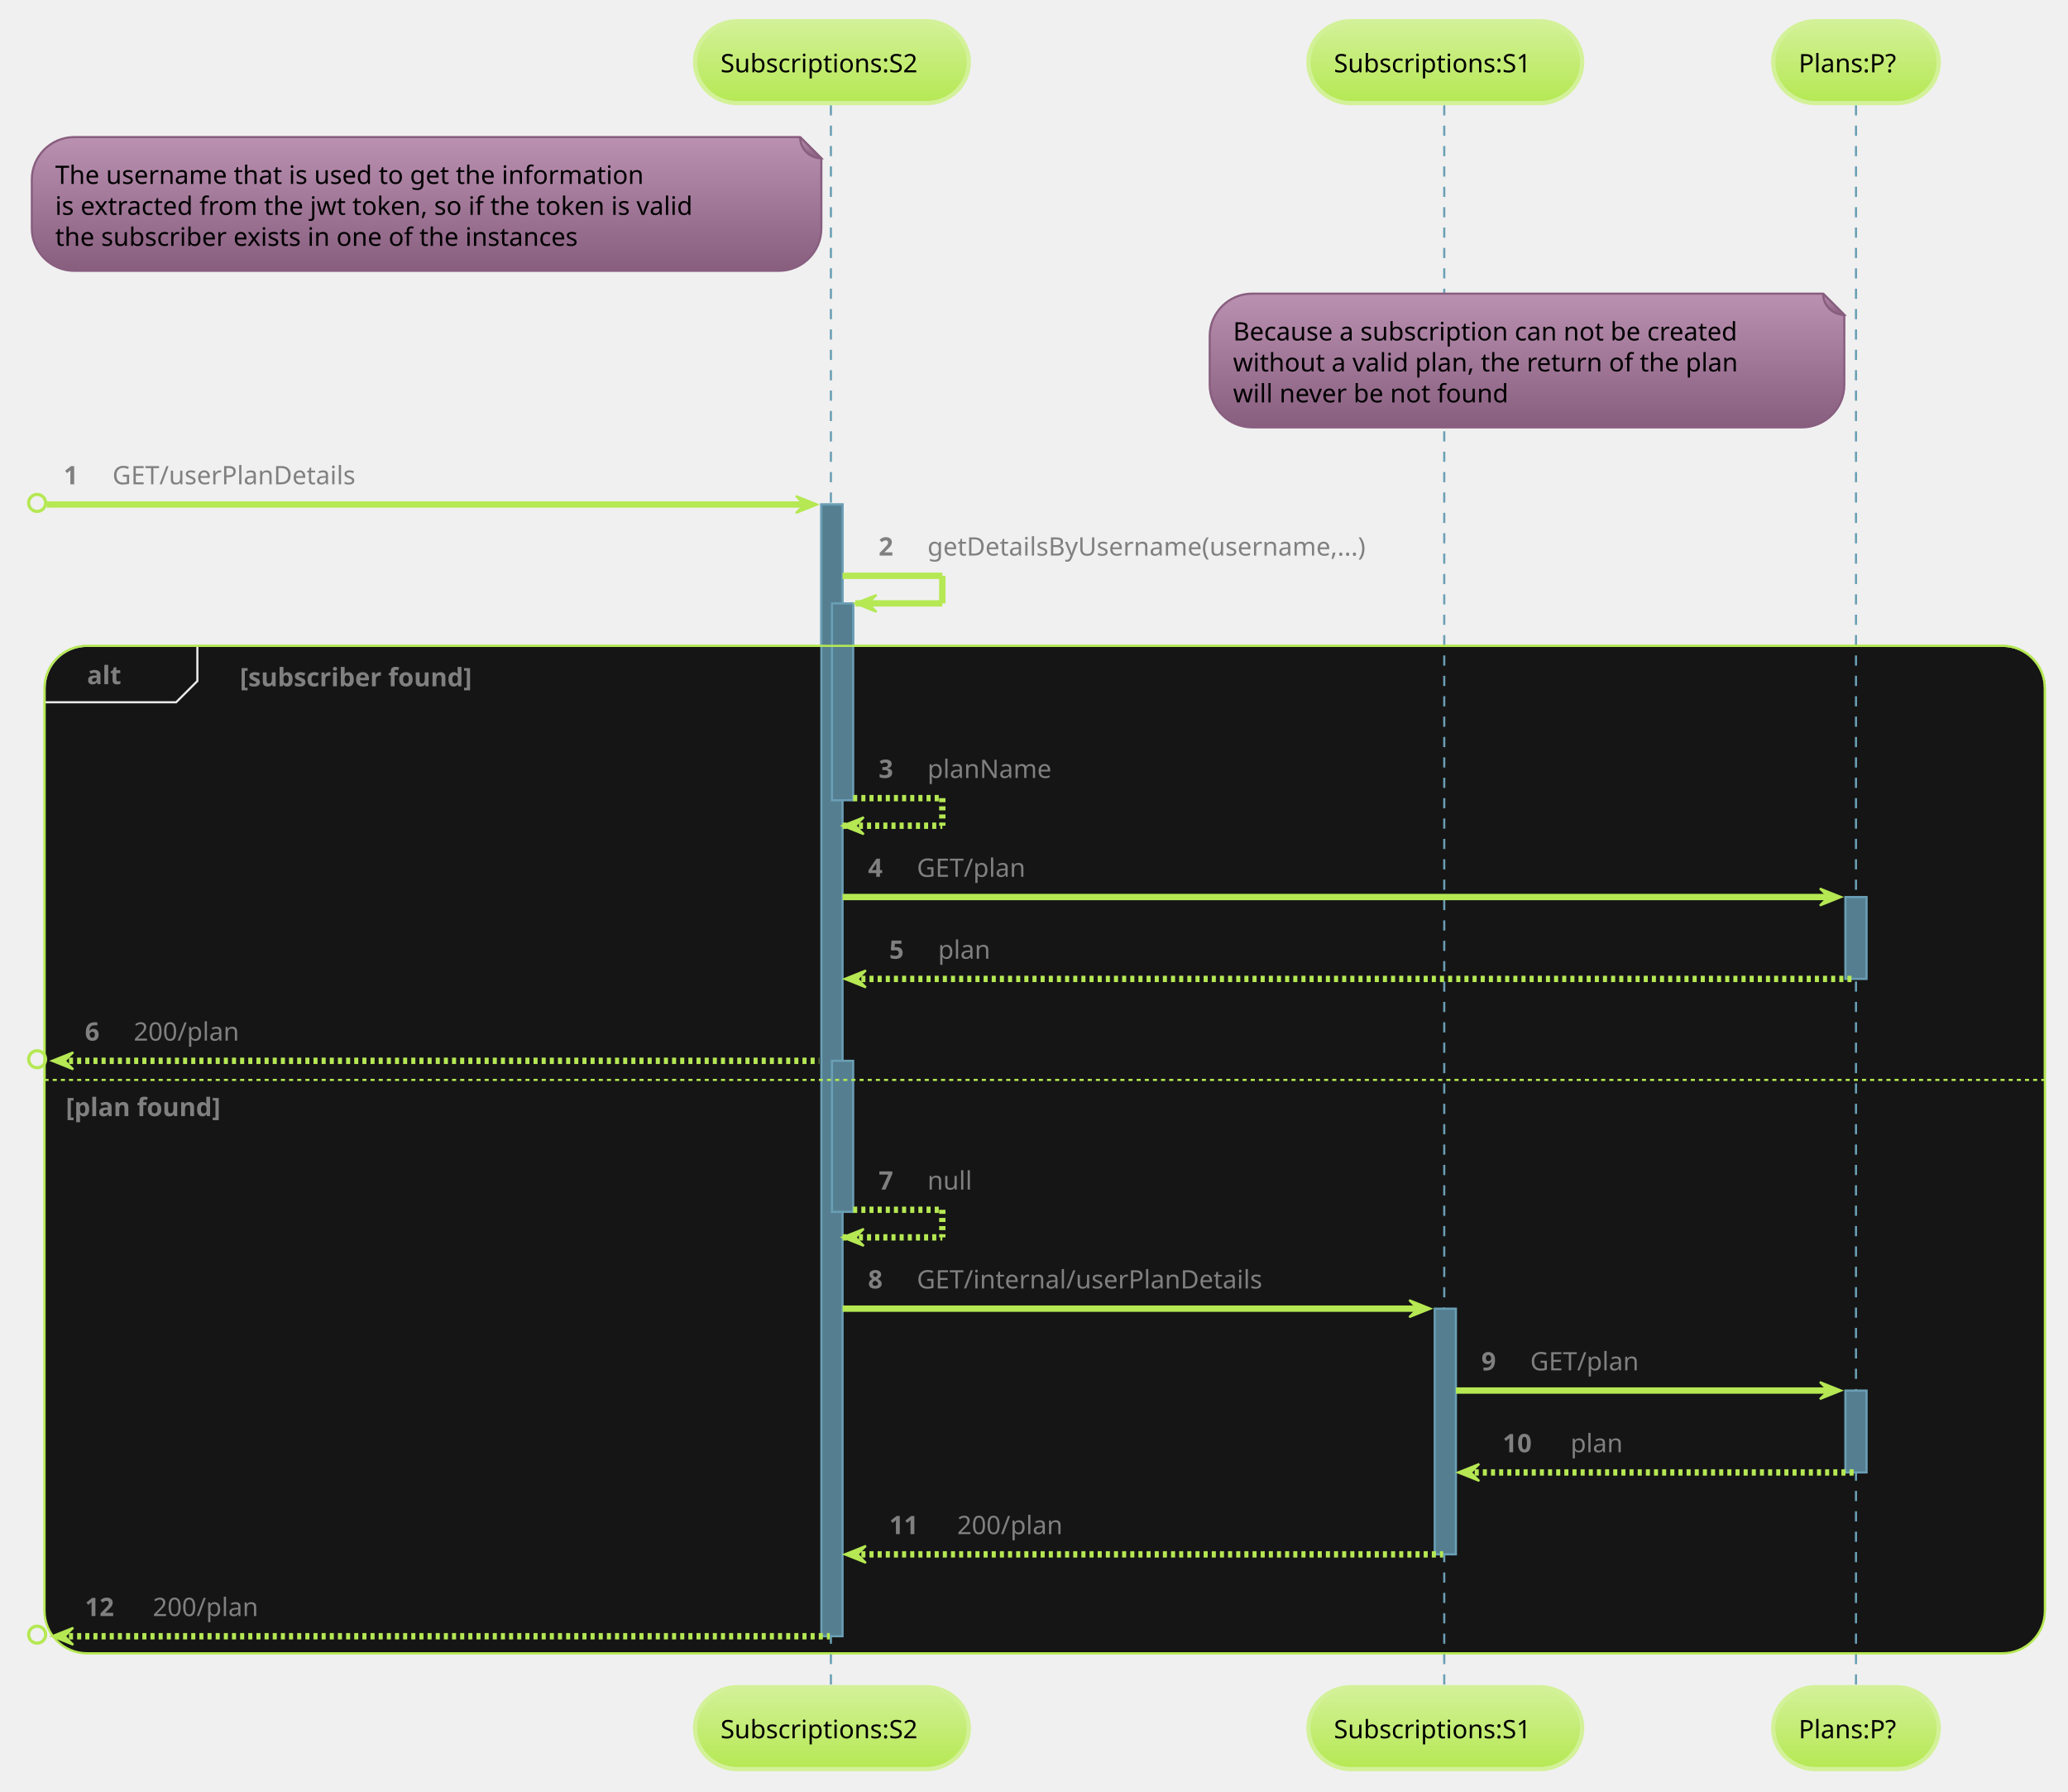
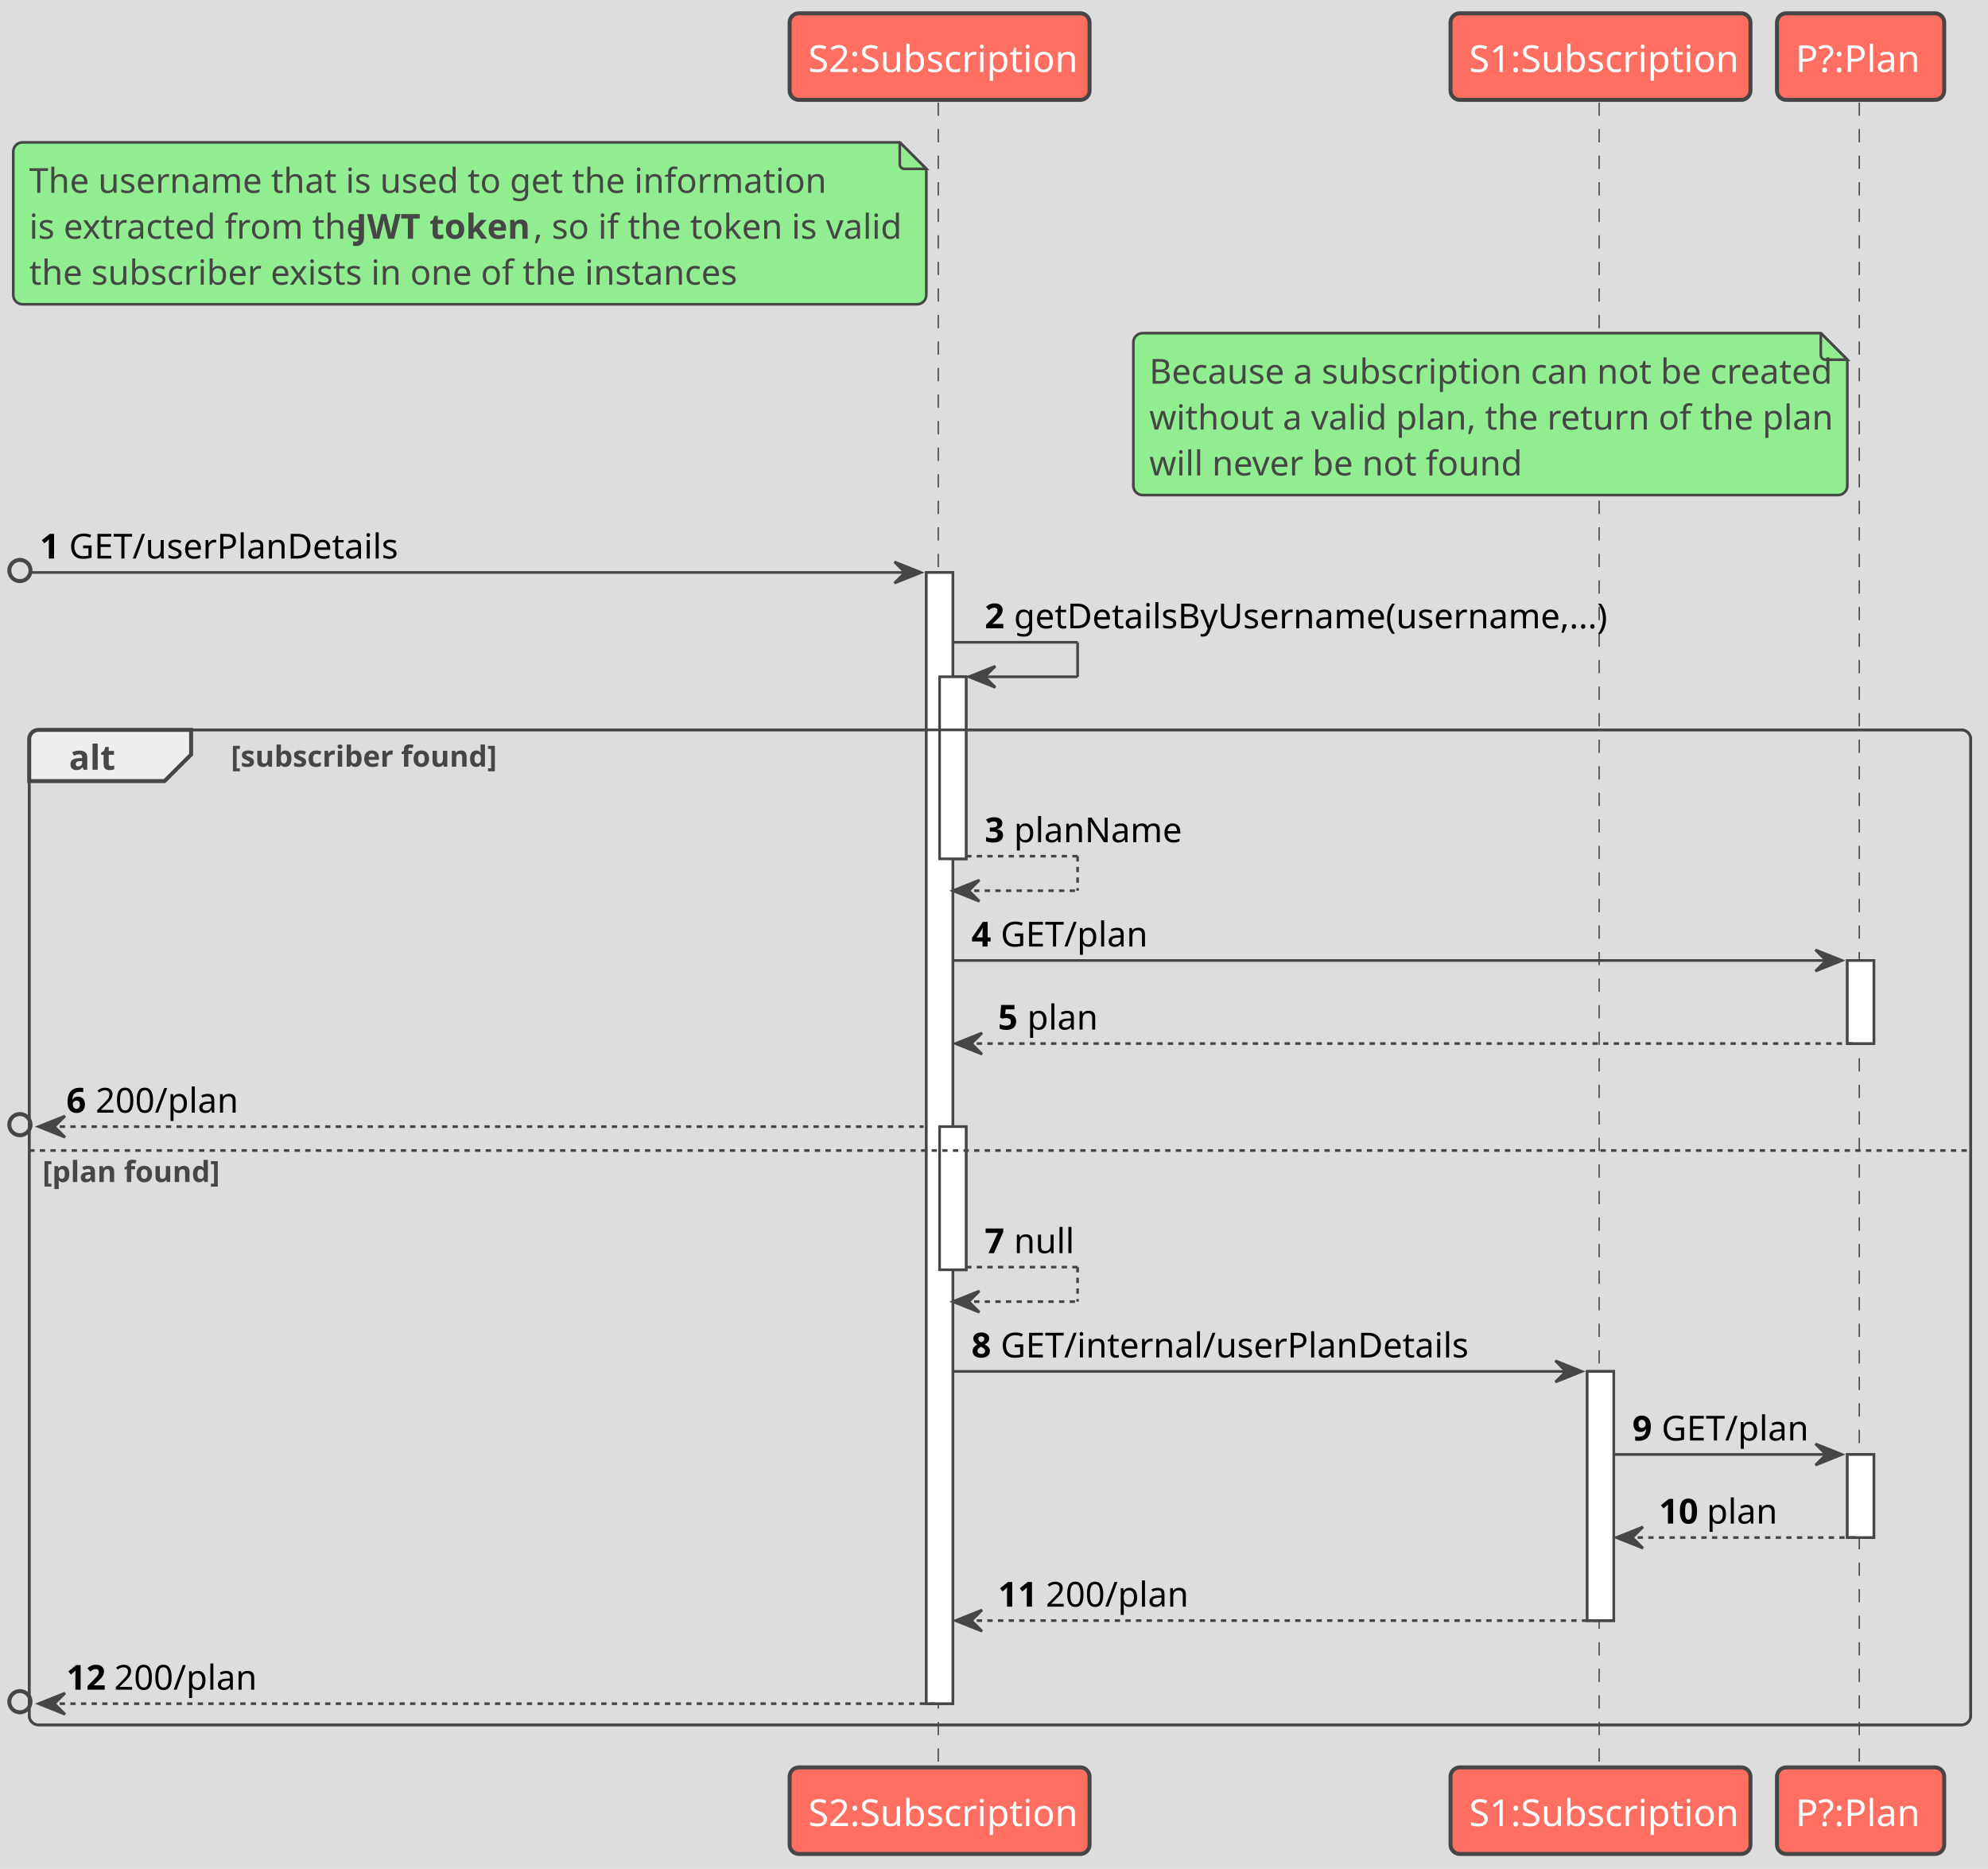
- <svg xmlns="http://www.w3.org/2000/svg" contentStyleType="text/css" height="879.167px" preserveAspectRatio="none" style="width:1015px;height:879px;" version="1.1" viewBox="0 0 1015 879" width="1015.625px" zoomAndPan="magnify">
-   <defs>
-     <linearGradient id="ghdfkd0avshoz0" x1="50%" x2="50%" y1="0%" y2="100%">
-       <stop offset="0%" stop-color="#D3F198" />
-       <stop offset="100%" stop-color="#B5E853" />
-     </linearGradient>
-     <linearGradient id="ghdfkd0avshoz1" x1="50%" x2="50%" y1="0%" y2="100%">
-       <stop offset="0%" stop-color="#BB91B2" />
-       <stop offset="100%" stop-color="#885E7F" />
-     </linearGradient>
-   </defs>
+ <svg xmlns="http://www.w3.org/2000/svg" contentStyleType="text/css" height="704px" preserveAspectRatio="none" style="width:749px;height:704px;background:#DDDDDD;" version="1.1" viewBox="0 0 749 704" width="749px" zoomAndPan="magnify">
+   <defs />
  <g>
-     <rect fill="#557F91" height="555.391" style="stroke:#6A9FB5;stroke-width:1.042;" width="10.417" x="403.125" y="247.575" />
-     <rect fill="#557F91" height="96.617" style="stroke:#6A9FB5;stroke-width:1.042;" width="10.417" x="408.333" y="296.1" />
-     <rect fill="#557F91" height="74.133" style="stroke:#6A9FB5;stroke-width:1.042;" width="10.417" x="408.333" y="520.583" />
-     <rect fill="#557F91" height="120.575" style="stroke:#6A9FB5;stroke-width:1.042;" width="10.417" x="704.167" y="642.2" />
-     <rect fill="#557F91" height="40.192" style="stroke:#6A9FB5;stroke-width:1.042;" width="10.417" x="905.729" y="440.2" />
-     <rect fill="#557F91" height="40.192" style="stroke:#6A9FB5;stroke-width:1.042;" width="10.417" x="905.729" y="682.391" />
-     <rect fill="#151515" height="494.366" rx="20.833" ry="20.833" style="stroke:#B5E853;stroke-width:1.042;" width="981.771" x="21.875" y="316.933" />
-     <path d="M21.875,528.916 L1003.646,528.916 L1003.646,790.466 A20.833,20.833 0 0 1 982.812,811.3 L42.708,811.3 A20.833,20.833 0 0 1 21.875,790.466 L21.875,528.916 " fill="#151515" style="stroke:none;stroke-width:1.042;" />
-     <line style="stroke:#6A9FB5;stroke-width:1.042;stroke-dasharray:5.0,5.0;" x1="407.812" x2="407.812" y1="51.65" y2="829.008" />
-     <line style="stroke:#6A9FB5;stroke-width:1.042;stroke-dasharray:5.0,5.0;" x1="708.854" x2="708.854" y1="51.65" y2="829.008" />
-     <line style="stroke:#6A9FB5;stroke-width:1.042;stroke-dasharray:5.0,5.0;" x1="910.938" x2="910.938" y1="51.65" y2="829.008" />
-     <rect fill="url(#ghdfkd0avshoz0)" height="40.192" rx="20.833" ry="20.833" style="stroke:#D3F198;stroke-width:2.083;" width="134.375" x="341.146" y="10.417" />
-     <text fill="#000000" font-family="Verdana" font-size="12.5" lengthAdjust="spacing" textLength="109.375" x="353.646" y="35.484">Subscriptions:S2</text>
-     <rect fill="url(#ghdfkd0avshoz0)" height="40.192" rx="20.833" ry="20.833" style="stroke:#D3F198;stroke-width:2.083;" width="134.375" x="341.146" y="827.966" />
-     <text fill="#000000" font-family="Verdana" font-size="12.5" lengthAdjust="spacing" textLength="109.375" x="353.646" y="853.033">Subscriptions:S2</text>
-     <rect fill="url(#ghdfkd0avshoz0)" height="40.192" rx="20.833" ry="20.833" style="stroke:#D3F198;stroke-width:2.083;" width="134.375" x="642.188" y="10.417" />
-     <text fill="#000000" font-family="Verdana" font-size="12.5" lengthAdjust="spacing" textLength="109.375" x="654.688" y="35.484">Subscriptions:S1</text>
-     <rect fill="url(#ghdfkd0avshoz0)" height="40.192" rx="20.833" ry="20.833" style="stroke:#D3F198;stroke-width:2.083;" width="134.375" x="642.188" y="827.966" />
-     <text fill="#000000" font-family="Verdana" font-size="12.5" lengthAdjust="spacing" textLength="109.375" x="654.688" y="853.033">Subscriptions:S1</text>
-     <rect fill="url(#ghdfkd0avshoz0)" height="40.192" rx="20.833" ry="20.833" style="stroke:#D3F198;stroke-width:2.083;" width="81.25" x="870.312" y="10.417" />
-     <text fill="#000000" font-family="Verdana" font-size="12.5" lengthAdjust="spacing" textLength="56.25" x="882.812" y="35.484">Plans:P?</text>
-     <rect fill="url(#ghdfkd0avshoz0)" height="40.192" rx="20.833" ry="20.833" style="stroke:#D3F198;stroke-width:2.083;" width="81.25" x="870.312" y="827.966" />
-     <text fill="#000000" font-family="Verdana" font-size="12.5" lengthAdjust="spacing" textLength="56.25" x="882.812" y="853.033">Plans:P?</text>
-     <rect fill="#557F91" height="555.391" style="stroke:#6A9FB5;stroke-width:1.042;" width="10.417" x="403.125" y="247.575" />
-     <rect fill="#557F91" height="96.617" style="stroke:#6A9FB5;stroke-width:1.042;" width="10.417" x="408.333" y="296.1" />
-     <rect fill="#557F91" height="74.133" style="stroke:#6A9FB5;stroke-width:1.042;" width="10.417" x="408.333" y="520.583" />
-     <rect fill="#557F91" height="120.575" style="stroke:#6A9FB5;stroke-width:1.042;" width="10.417" x="704.167" y="642.2" />
-     <rect fill="#557F91" height="40.192" style="stroke:#6A9FB5;stroke-width:1.042;" width="10.417" x="905.729" y="440.2" />
-     <rect fill="#557F91" height="40.192" style="stroke:#6A9FB5;stroke-width:1.042;" width="10.417" x="905.729" y="682.391" />
-     <path d="M15.625,88.108 L15.625,112.067 A20.833,20.833 0 0 0 36.458,132.9 L382.292,132.9 A20.833,20.833 0 0 0 403.125,112.067 L403.125,77.692 L392.708,67.275 L36.458,67.275 A20.833,20.833 0 0 0 15.625,88.108 " fill="url(#ghdfkd0avshoz1)" style="stroke:#885E7F;stroke-width:1.042;" />
-     <path d="M392.708,67.275 L392.708,67.275 A10.417,10.417 0 0 0 403.125,77.692 L403.125,77.692 L392.708,67.275 " fill="url(#ghdfkd0avshoz1)" style="stroke:#885E7F;stroke-width:1.042;" />
-     <text fill="#000000" font-family="Verdana" font-size="12.5" lengthAdjust="spacing" textLength="323.958" x="27.083" y="90.259">The username that is used to get the information</text>
-     <text fill="#000000" font-family="Verdana" font-size="12.5" lengthAdjust="spacing" textLength="355.208" x="27.083" y="105.45">is extracted from the jwt token, so if the token is valid</text>
-     <text fill="#000000" font-family="Verdana" font-size="12.5" lengthAdjust="spacing" textLength="290.625" x="27.083" y="120.642">the subscriber exists in one of the instances</text>
-     <path d="M593.75,164.933 L593.75,188.892 A20.833,20.833 0 0 0 614.583,209.725 L884.375,209.725 A20.833,20.833 0 0 0 905.208,188.892 L905.208,154.517 L894.792,144.1 L614.583,144.1 A20.833,20.833 0 0 0 593.75,164.933 " fill="url(#ghdfkd0avshoz1)" style="stroke:#885E7F;stroke-width:1.042;" />
-     <path d="M894.792,144.1 L894.792,144.1 A10.417,10.417 0 0 0 905.208,154.517 L905.208,154.517 L894.792,144.1 " fill="url(#ghdfkd0avshoz1)" style="stroke:#885E7F;stroke-width:1.042;" />
-     <text fill="#000000" font-family="Verdana" font-size="12.5" lengthAdjust="spacing" textLength="279.167" x="605.208" y="167.084">Because a subscription can not be created</text>
-     <text fill="#000000" font-family="Verdana" font-size="12.5" lengthAdjust="spacing" textLength="279.167" x="605.208" y="182.275">without a valid plan, the return of the plan</text>
-     <text fill="#000000" font-family="Verdana" font-size="12.5" lengthAdjust="spacing" textLength="151.042" x="605.208" y="197.467">will never be not found</text>
-     <ellipse cx="18.229" cy="246.794" fill="none" rx="4.167" ry="4.167" style="stroke:#B5E853;stroke-width:1.562;" />
-     <polygon fill="#B5E853" points="390.625,243.408,401.042,247.575,390.625,251.742,394.792,247.575" style="stroke:#B5E853;stroke-width:1.042;" />
-     <line style="stroke:#B5E853;stroke-width:3.125;" x1="22.917" x2="396.875" y1="247.575" y2="247.575" />
-     <text fill="#808080" font-family="Verdana" font-size="12.5" font-weight="bold" lengthAdjust="spacing" textLength="9.375" x="31.25" y="237.659">1</text>
-     <text fill="#808080" font-family="Verdana" font-size="12.5" lengthAdjust="spacing" textLength="132.292" x="55.208" y="237.659">GET/userPlanDetails</text>
-     <line style="stroke:#B5E853;stroke-width:3.125;" x1="413.542" x2="462.5" y1="282.558" y2="282.558" />
-     <line style="stroke:#B5E853;stroke-width:3.125;" x1="462.5" x2="462.5" y1="282.558" y2="296.1" />
-     <line style="stroke:#B5E853;stroke-width:3.125;" x1="419.792" x2="462.5" y1="296.1" y2="296.1" />
-     <polygon fill="#B5E853" points="430.208,291.933,419.792,296.1,430.208,300.267,426.042,296.1" style="stroke:#B5E853;stroke-width:1.042;" />
-     <text fill="#808080" font-family="Verdana" font-size="12.5" font-weight="bold" lengthAdjust="spacing" textLength="9.375" x="431.25" y="272.642">2</text>
-     <text fill="#808080" font-family="Verdana" font-size="12.5" lengthAdjust="spacing" textLength="241.667" x="455.208" y="272.642">getDetailsByUsername(username,...)</text>
-     <path d="M42.708,316.933 L96.875,316.933 L96.875,334.208 L86.458,344.625 L21.875,344.625 L21.875,337.767 A20.833,20.833 0 0 1 42.708,316.933 " fill="#151515" style="stroke:#EAEAEA;stroke-width:1.042;" />
-     <rect fill="none" height="494.366" rx="20.833" ry="20.833" style="stroke:#B5E853;stroke-width:1.042;" width="981.771" x="21.875" y="316.933" />
-     <text fill="#808080" font-family="Verdana" font-size="12.5" font-weight="bold" lengthAdjust="spacing" textLength="17.708" x="42.708" y="335.75">alt</text>
-     <text fill="#808080" font-family="Verdana" font-size="12.5" font-weight="bold" lengthAdjust="spacing" textLength="127.083" x="117.708" y="336.792">[subscriber found]</text>
-     <line style="stroke:#B5E853;stroke-width:3.125;stroke-dasharray:2.0,2.0;" x1="418.75" x2="462.5" y1="391.675" y2="391.675" />
-     <line style="stroke:#B5E853;stroke-width:3.125;stroke-dasharray:2.0,2.0;" x1="462.5" x2="462.5" y1="391.675" y2="405.216" />
-     <line style="stroke:#B5E853;stroke-width:3.125;stroke-dasharray:2.0,2.0;" x1="413.542" x2="462.5" y1="405.216" y2="405.216" />
-     <polygon fill="#B5E853" points="423.958,401.05,413.542,405.216,423.958,409.383,419.792,405.216" style="stroke:#B5E853;stroke-width:1.042;" />
-     <text fill="#808080" font-family="Verdana" font-size="12.5" font-weight="bold" lengthAdjust="spacing" textLength="9.375" x="431.25" y="381.759">3</text>
-     <text fill="#808080" font-family="Verdana" font-size="12.5" lengthAdjust="spacing" textLength="65.625" x="455.208" y="381.759">planName</text>
-     <polygon fill="#B5E853" points="893.229,436.033,903.646,440.2,893.229,444.366,897.396,440.2" style="stroke:#B5E853;stroke-width:1.042;" />
-     <line style="stroke:#B5E853;stroke-width:3.125;" x1="413.542" x2="899.479" y1="440.2" y2="440.2" />
-     <text fill="#808080" font-family="Verdana" font-size="12.5" font-weight="bold" lengthAdjust="spacing" textLength="9.375" x="426.042" y="430.284">4</text>
-     <text fill="#808080" font-family="Verdana" font-size="12.5" lengthAdjust="spacing" textLength="58.333" x="450" y="430.284">GET/plan</text>
-     <polygon fill="#B5E853" points="425,476.225,414.583,480.391,425,484.558,420.833,480.391" style="stroke:#B5E853;stroke-width:1.042;" />
-     <line style="stroke:#B5E853;stroke-width:3.125;stroke-dasharray:2.0,2.0;" x1="418.75" x2="909.896" y1="480.391" y2="480.391" />
-     <text fill="#808080" font-family="Verdana" font-size="12.5" font-weight="bold" lengthAdjust="spacing" textLength="9.375" x="436.458" y="470.475">5</text>
-     <text fill="#808080" font-family="Verdana" font-size="12.5" lengthAdjust="spacing" textLength="28.125" x="460.417" y="470.475">plan</text>
-     <ellipse cx="18.229" cy="519.802" fill="none" rx="4.167" ry="4.167" style="stroke:#B5E853;stroke-width:1.562;" />
-     <polygon fill="#B5E853" points="35.938,516.416,25.521,520.583,35.938,524.75,31.771,520.583" style="stroke:#B5E853;stroke-width:1.042;" />
-     <line style="stroke:#B5E853;stroke-width:3.125;stroke-dasharray:2.0,2.0;" x1="33.854" x2="402.083" y1="520.583" y2="520.583" />
-     <text fill="#808080" font-family="Verdana" font-size="12.5" font-weight="bold" lengthAdjust="spacing" textLength="9.375" x="41.667" y="510.667">6</text>
-     <text fill="#808080" font-family="Verdana" font-size="12.5" lengthAdjust="spacing" textLength="58.333" x="65.625" y="510.667">200/plan</text>
-     <line style="stroke:#B5E853;stroke-width:1.042;stroke-dasharray:2.0,2.0;" x1="21.875" x2="1003.646" y1="529.958" y2="529.958" />
-     <text fill="#808080" font-family="Verdana" font-size="12.5" font-weight="bold" lengthAdjust="spacing" textLength="84.375" x="32.292" y="547.734">[plan found]</text>
-     <line style="stroke:#B5E853;stroke-width:3.125;stroke-dasharray:2.0,2.0;" x1="418.75" x2="462.5" y1="593.675" y2="593.675" />
-     <line style="stroke:#B5E853;stroke-width:3.125;stroke-dasharray:2.0,2.0;" x1="462.5" x2="462.5" y1="593.675" y2="607.216" />
-     <line style="stroke:#B5E853;stroke-width:3.125;stroke-dasharray:2.0,2.0;" x1="413.542" x2="462.5" y1="607.216" y2="607.216" />
-     <polygon fill="#B5E853" points="423.958,603.05,413.542,607.216,423.958,611.383,419.792,607.216" style="stroke:#B5E853;stroke-width:1.042;" />
-     <text fill="#808080" font-family="Verdana" font-size="12.5" font-weight="bold" lengthAdjust="spacing" textLength="9.375" x="431.25" y="583.759">7</text>
-     <text fill="#808080" font-family="Verdana" font-size="12.5" lengthAdjust="spacing" textLength="22.917" x="455.208" y="583.759">null</text>
-     <polygon fill="#B5E853" points="691.667,638.033,702.083,642.2,691.667,646.366,695.833,642.2" style="stroke:#B5E853;stroke-width:1.042;" />
-     <line style="stroke:#B5E853;stroke-width:3.125;" x1="413.542" x2="697.917" y1="642.2" y2="642.2" />
-     <text fill="#808080" font-family="Verdana" font-size="12.5" font-weight="bold" lengthAdjust="spacing" textLength="9.375" x="426.042" y="632.284">8</text>
-     <text fill="#808080" font-family="Verdana" font-size="12.5" lengthAdjust="spacing" textLength="187.5" x="450" y="632.284">GET/internal/userPlanDetails</text>
-     <polygon fill="#B5E853" points="893.229,678.225,903.646,682.391,893.229,686.558,897.396,682.391" style="stroke:#B5E853;stroke-width:1.042;" />
-     <line style="stroke:#B5E853;stroke-width:3.125;" x1="714.583" x2="899.479" y1="682.391" y2="682.391" />
-     <text fill="#808080" font-family="Verdana" font-size="12.5" font-weight="bold" lengthAdjust="spacing" textLength="9.375" x="727.083" y="672.475">9</text>
-     <text fill="#808080" font-family="Verdana" font-size="12.5" lengthAdjust="spacing" textLength="58.333" x="751.042" y="672.475">GET/plan</text>
-     <polygon fill="#B5E853" points="726.042,718.416,715.625,722.583,726.042,726.75,721.875,722.583" style="stroke:#B5E853;stroke-width:1.042;" />
-     <line style="stroke:#B5E853;stroke-width:3.125;stroke-dasharray:2.0,2.0;" x1="719.792" x2="909.896" y1="722.583" y2="722.583" />
-     <text fill="#808080" font-family="Verdana" font-size="12.5" font-weight="bold" lengthAdjust="spacing" textLength="18.75" x="737.5" y="712.667">10</text>
-     <text fill="#808080" font-family="Verdana" font-size="12.5" lengthAdjust="spacing" textLength="28.125" x="770.833" y="712.667">plan</text>
-     <polygon fill="#B5E853" points="425,758.608,414.583,762.775,425,766.941,420.833,762.775" style="stroke:#B5E853;stroke-width:1.042;" />
-     <line style="stroke:#B5E853;stroke-width:3.125;stroke-dasharray:2.0,2.0;" x1="418.75" x2="708.333" y1="762.775" y2="762.775" />
-     <text fill="#808080" font-family="Verdana" font-size="12.5" font-weight="bold" lengthAdjust="spacing" textLength="18.75" x="436.458" y="752.859">11</text>
-     <text fill="#808080" font-family="Verdana" font-size="12.5" lengthAdjust="spacing" textLength="58.333" x="469.792" y="752.859">200/plan</text>
-     <ellipse cx="18.229" cy="802.185" fill="none" rx="4.167" ry="4.167" style="stroke:#B5E853;stroke-width:1.562;" />
-     <polygon fill="#B5E853" points="35.938,798.8,25.521,802.966,35.938,807.133,31.771,802.966" style="stroke:#B5E853;stroke-width:1.042;" />
-     <line style="stroke:#B5E853;stroke-width:3.125;stroke-dasharray:2.0,2.0;" x1="33.854" x2="407.292" y1="802.966" y2="802.966" />
-     <text fill="#808080" font-family="Verdana" font-size="12.5" font-weight="bold" lengthAdjust="spacing" textLength="18.75" x="41.667" y="793.05">12</text>
-     <text fill="#808080" font-family="Verdana" font-size="12.5" lengthAdjust="spacing" textLength="58.333" x="75" y="793.05">200/plan</text>
+     <rect fill="#DDDDDD" height="704" style="stroke:none;stroke-width:1.0;" width="749" x="0" y="0" />
+     <rect fill="#FFFFFF" height="426.123" style="stroke:#454645;stroke-width:1.0;" width="10" x="349" y="215.658" />
+     <rect fill="#FFFFFF" height="68.582" style="stroke:#454645;stroke-width:1.0;" width="10" x="354" y="254.949" />
+     <rect fill="#FFFFFF" height="53.922" style="stroke:#454645;stroke-width:1.0;" width="10" x="354" y="424.404" />
+     <rect fill="#FFFFFF" height="93.873" style="stroke:#454645;stroke-width:1.0;" width="10" x="598" y="516.617" />
+     <rect fill="#FFFFFF" height="31.291" style="stroke:#454645;stroke-width:1.0;" width="10" x="696" y="361.822" />
+     <rect fill="#FFFFFF" height="31.291" style="stroke:#454645;stroke-width:1.0;" width="10" x="696" y="547.908" />
+     <rect fill="none" height="374.832" rx="3.5" ry="3.5" style="stroke:#454645;stroke-width:1.0;" width="731.5" x="11" y="274.949" />
+     <line style="stroke:#454645;stroke-width:0.5;stroke-dasharray:5.0,5.0;" x1="353.5" x2="353.5" y1="38.621" y2="666.781" />
+     <line style="stroke:#454645;stroke-width:0.5;stroke-dasharray:5.0,5.0;" x1="602.5" x2="602.5" y1="38.621" y2="666.781" />
+     <line style="stroke:#454645;stroke-width:0.5;stroke-dasharray:5.0,5.0;" x1="700.5" x2="700.5" y1="38.621" y2="666.781" />
+     <rect fill="#FF6F61" height="32.621" rx="3.5" ry="3.5" style="stroke:#454645;stroke-width:1.5;" width="113" x="297.5" y="5" />
+     <text fill="#FFFFFF" font-family="sans-serif" font-size="14" lengthAdjust="spacing" textLength="99" x="304.5" y="27.107">S2:Subscription</text>
+     <rect fill="#FF6F61" height="32.621" rx="3.5" ry="3.5" style="stroke:#454645;stroke-width:1.5;" width="113" x="297.5" y="665.781" />
+     <text fill="#FFFFFF" font-family="sans-serif" font-size="14" lengthAdjust="spacing" textLength="99" x="304.5" y="687.889">S2:Subscription</text>
+     <rect fill="#FF6F61" height="32.621" rx="3.5" ry="3.5" style="stroke:#454645;stroke-width:1.5;" width="113" x="546.5" y="5" />
+     <text fill="#FFFFFF" font-family="sans-serif" font-size="14" lengthAdjust="spacing" textLength="99" x="553.5" y="27.107">S1:Subscription</text>
+     <rect fill="#FF6F61" height="32.621" rx="3.5" ry="3.5" style="stroke:#454645;stroke-width:1.5;" width="113" x="546.5" y="665.781" />
+     <text fill="#FFFFFF" font-family="sans-serif" font-size="14" lengthAdjust="spacing" textLength="99" x="553.5" y="687.889">S1:Subscription</text>
+     <rect fill="#FF6F61" height="32.621" rx="3.5" ry="3.5" style="stroke:#454645;stroke-width:1.5;" width="63" x="669.5" y="5" />
+     <text fill="#FFFFFF" font-family="sans-serif" font-size="14" lengthAdjust="spacing" textLength="49" x="676.5" y="27.107">P?:Plan</text>
+     <rect fill="#FF6F61" height="32.621" rx="3.5" ry="3.5" style="stroke:#454645;stroke-width:1.5;" width="63" x="669.5" y="665.781" />
+     <text fill="#FFFFFF" font-family="sans-serif" font-size="14" lengthAdjust="spacing" textLength="49" x="676.5" y="687.889">P?:Plan</text>
+     <rect fill="#FFFFFF" height="426.123" style="stroke:#454645;stroke-width:1.0;" width="10" x="349" y="215.658" />
+     <rect fill="#FFFFFF" height="68.582" style="stroke:#454645;stroke-width:1.0;" width="10" x="354" y="254.949" />
+     <rect fill="#FFFFFF" height="53.922" style="stroke:#454645;stroke-width:1.0;" width="10" x="354" y="424.404" />
+     <rect fill="#FFFFFF" height="93.873" style="stroke:#454645;stroke-width:1.0;" width="10" x="598" y="516.617" />
+     <rect fill="#FFFFFF" height="31.291" style="stroke:#454645;stroke-width:1.0;" width="10" x="696" y="361.822" />
+     <rect fill="#FFFFFF" height="31.291" style="stroke:#454645;stroke-width:1.0;" width="10" x="696" y="547.908" />
+     <path d="M5,57.121 L5,111.121 A3.5,3.5 0 0 0 8.5,114.621 L345.5,114.621 A3.5,3.5 0 0 0 349,111.121 L349,63.621 L339,53.621 L8.5,53.621 A3.5,3.5 0 0 0 5,57.121 " fill="#90EE90" style="stroke:#454645;stroke-width:1.0;" />
+     <path d="M339,53.621 L339,61.871 A1.75,1.75 0 0 0 340.75,63.621 L349,63.621 L339,53.621 " fill="#90EE90" style="stroke:#454645;stroke-width:1.0;" />
+     <text fill="#454645" font-family="sans-serif" font-size="13" lengthAdjust="spacing" textLength="280" x="11" y="72.649">The username that is used to get the information</text>
+     <text fill="#454645" font-family="sans-serif" font-size="13" lengthAdjust="spacing" textLength="119" x="11" y="89.94">is extracted from the</text>
+     <text fill="#454645" font-family="sans-serif" font-size="13" font-weight="bold" lengthAdjust="spacing" textLength="67" x="134" y="89.94">JWT token</text>
+     <text fill="#454645" font-family="sans-serif" font-size="13" lengthAdjust="spacing" textLength="133" x="201" y="89.94">, so if the token is valid</text>
+     <text fill="#454645" font-family="sans-serif" font-size="13" lengthAdjust="spacing" textLength="256" x="11" y="107.231">the subscriber exists in one of the instances</text>
+     <path d="M427,128.994 L427,182.994 A3.5,3.5 0 0 0 430.5,186.494 L692.5,186.494 A3.5,3.5 0 0 0 696,182.994 L696,135.494 L686,125.494 L430.5,125.494 A3.5,3.5 0 0 0 427,128.994 " fill="#90EE90" style="stroke:#454645;stroke-width:1.0;" />
+     <path d="M686,125.494 L686,133.744 A1.75,1.75 0 0 0 687.75,135.494 L696,135.494 L686,125.494 " fill="#90EE90" style="stroke:#454645;stroke-width:1.0;" />
+     <text fill="#454645" font-family="sans-serif" font-size="13" lengthAdjust="spacing" textLength="248" x="433" y="144.523">Because a subscription can not be created</text>
+     <text fill="#454645" font-family="sans-serif" font-size="13" lengthAdjust="spacing" textLength="236" x="433" y="161.814">without a valid plan, the return of the plan</text>
+     <text fill="#454645" font-family="sans-serif" font-size="13" lengthAdjust="spacing" textLength="127" x="433" y="179.105">will never be not found</text>
+     <ellipse cx="7.5" cy="214.908" fill="none" rx="4" ry="4" style="stroke:#454645;stroke-width:1.5;" />
+     <polygon fill="#454645" points="337,211.658,347,215.658,337,219.658,341,215.658" style="stroke:#454645;stroke-width:1.0;" />
+     <line style="stroke:#454645;stroke-width:1.0;" x1="12" x2="343" y1="215.658" y2="215.658" />
+     <text fill="#000000" font-family="sans-serif" font-size="13" font-weight="bold" lengthAdjust="spacing" textLength="7" x="15" y="210.395">1</text>
+     <text fill="#000000" font-family="sans-serif" font-size="13" lengthAdjust="spacing" textLength="121" x="26" y="210.395">GET/userPlanDetails</text>
+     <line style="stroke:#454645;stroke-width:1.0;" x1="359" x2="406" y1="241.949" y2="241.949" />
+     <line style="stroke:#454645;stroke-width:1.0;" x1="406" x2="406" y1="241.949" y2="254.949" />
+     <line style="stroke:#454645;stroke-width:1.0;" x1="365" x2="406" y1="254.949" y2="254.949" />
+     <polygon fill="#454645" points="375,250.949,365,254.949,375,258.949,371,254.949" style="stroke:#454645;stroke-width:1.0;" />
+     <text fill="#000000" font-family="sans-serif" font-size="13" font-weight="bold" lengthAdjust="spacing" textLength="7" x="371" y="236.686">2</text>
+     <text fill="#000000" font-family="sans-serif" font-size="13" lengthAdjust="spacing" textLength="214" x="382" y="236.686">getDetailsByUsername(username,...)</text>
+     <path d="M14.5,274.949 L72,274.949 L72,284.24 L62,294.24 L11,294.24 L11,278.449 A3.5,3.5 0 0 1 14.5,274.949 " fill="#EEEEEE" style="stroke:#454645;stroke-width:1.5;" />
+     <rect fill="none" height="374.832" rx="3.5" ry="3.5" style="stroke:#454645;stroke-width:1.0;" width="731.5" x="11" y="274.949" />
+     <text fill="#454645" font-family="sans-serif" font-size="13" font-weight="bold" lengthAdjust="spacing" textLength="16" x="26" y="289.978">alt</text>
+     <text fill="#454645" font-family="sans-serif" font-size="11" font-weight="bold" lengthAdjust="spacing" textLength="104" x="87" y="288.819">[subscriber found]</text>
+     <line style="stroke:#454645;stroke-width:1.0;stroke-dasharray:2.0,2.0;" x1="364" x2="406" y1="322.531" y2="322.531" />
+     <line style="stroke:#454645;stroke-width:1.0;stroke-dasharray:2.0,2.0;" x1="406" x2="406" y1="322.531" y2="335.531" />
+     <line style="stroke:#454645;stroke-width:1.0;stroke-dasharray:2.0,2.0;" x1="359" x2="406" y1="335.531" y2="335.531" />
+     <polygon fill="#454645" points="369,331.531,359,335.531,369,339.531,365,335.531" style="stroke:#454645;stroke-width:1.0;" />
+     <text fill="#000000" font-family="sans-serif" font-size="13" font-weight="bold" lengthAdjust="spacing" textLength="7" x="371" y="317.269">3</text>
+     <text fill="#000000" font-family="sans-serif" font-size="13" lengthAdjust="spacing" textLength="58" x="382" y="317.269">planName</text>
+     <polygon fill="#454645" points="684,357.822,694,361.822,684,365.822,688,361.822" style="stroke:#454645;stroke-width:1.0;" />
+     <line style="stroke:#454645;stroke-width:1.0;" x1="359" x2="690" y1="361.822" y2="361.822" />
+     <text fill="#000000" font-family="sans-serif" font-size="13" font-weight="bold" lengthAdjust="spacing" textLength="7" x="366" y="356.56">4</text>
+     <text fill="#000000" font-family="sans-serif" font-size="13" lengthAdjust="spacing" textLength="54" x="377" y="356.56">GET/plan</text>
+     <polygon fill="#454645" points="370,389.113,360,393.113,370,397.113,366,393.113" style="stroke:#454645;stroke-width:1.0;" />
+     <line style="stroke:#454645;stroke-width:1.0;stroke-dasharray:2.0,2.0;" x1="364" x2="700" y1="393.113" y2="393.113" />
+     <text fill="#000000" font-family="sans-serif" font-size="13" font-weight="bold" lengthAdjust="spacing" textLength="7" x="376" y="387.851">5</text>
+     <text fill="#000000" font-family="sans-serif" font-size="13" lengthAdjust="spacing" textLength="24" x="387" y="387.851">plan</text>
+     <ellipse cx="7.5" cy="423.654" fill="none" rx="4" ry="4" style="stroke:#454645;stroke-width:1.5;" />
+     <polygon fill="#454645" points="24.5,420.404,14.5,424.404,24.5,428.404,20.5,424.404" style="stroke:#454645;stroke-width:1.0;" />
+     <line style="stroke:#454645;stroke-width:1.0;stroke-dasharray:2.0,2.0;" x1="22.5" x2="348" y1="424.404" y2="424.404" />
+     <text fill="#000000" font-family="sans-serif" font-size="13" font-weight="bold" lengthAdjust="spacing" textLength="7" x="25" y="419.142">6</text>
+     <text fill="#000000" font-family="sans-serif" font-size="13" lengthAdjust="spacing" textLength="49" x="36" y="419.142">200/plan</text>
+     <line style="stroke:#454645;stroke-width:1.0;stroke-dasharray:2.0,2.0;" x1="11" x2="742.5" y1="433.404" y2="433.404" />
+     <text fill="#454645" font-family="sans-serif" font-size="11" font-weight="bold" lengthAdjust="spacing" textLength="66" x="16" y="445.274">[plan found]</text>
+     <line style="stroke:#454645;stroke-width:1.0;stroke-dasharray:2.0,2.0;" x1="364" x2="406" y1="477.326" y2="477.326" />
+     <line style="stroke:#454645;stroke-width:1.0;stroke-dasharray:2.0,2.0;" x1="406" x2="406" y1="477.326" y2="490.326" />
+     <line style="stroke:#454645;stroke-width:1.0;stroke-dasharray:2.0,2.0;" x1="359" x2="406" y1="490.326" y2="490.326" />
+     <polygon fill="#454645" points="369,486.326,359,490.326,369,494.326,365,490.326" style="stroke:#454645;stroke-width:1.0;" />
+     <text fill="#000000" font-family="sans-serif" font-size="13" font-weight="bold" lengthAdjust="spacing" textLength="7" x="371" y="472.063">7</text>
+     <text fill="#000000" font-family="sans-serif" font-size="13" lengthAdjust="spacing" textLength="20" x="382" y="472.063">null</text>
+     <polygon fill="#454645" points="586,512.617,596,516.617,586,520.617,590,516.617" style="stroke:#454645;stroke-width:1.0;" />
+     <line style="stroke:#454645;stroke-width:1.0;" x1="359" x2="592" y1="516.617" y2="516.617" />
+     <text fill="#000000" font-family="sans-serif" font-size="13" font-weight="bold" lengthAdjust="spacing" textLength="7" x="366" y="511.354">8</text>
+     <text fill="#000000" font-family="sans-serif" font-size="13" lengthAdjust="spacing" textLength="167" x="377" y="511.354">GET/internal/userPlanDetails</text>
+     <polygon fill="#454645" points="684,543.908,694,547.908,684,551.908,688,547.908" style="stroke:#454645;stroke-width:1.0;" />
+     <line style="stroke:#454645;stroke-width:1.0;" x1="608" x2="690" y1="547.908" y2="547.908" />
+     <text fill="#000000" font-family="sans-serif" font-size="13" font-weight="bold" lengthAdjust="spacing" textLength="7" x="615" y="542.645">9</text>
+     <text fill="#000000" font-family="sans-serif" font-size="13" lengthAdjust="spacing" textLength="54" x="626" y="542.645">GET/plan</text>
+     <polygon fill="#454645" points="619,575.199,609,579.199,619,583.199,615,579.199" style="stroke:#454645;stroke-width:1.0;" />
+     <line style="stroke:#454645;stroke-width:1.0;stroke-dasharray:2.0,2.0;" x1="613" x2="700" y1="579.199" y2="579.199" />
+     <text fill="#000000" font-family="sans-serif" font-size="13" font-weight="bold" lengthAdjust="spacing" textLength="14" x="625" y="573.937">10</text>
+     <text fill="#000000" font-family="sans-serif" font-size="13" lengthAdjust="spacing" textLength="24" x="643" y="573.937">plan</text>
+     <polygon fill="#454645" points="370,606.49,360,610.49,370,614.49,366,610.49" style="stroke:#454645;stroke-width:1.0;" />
+     <line style="stroke:#454645;stroke-width:1.0;stroke-dasharray:2.0,2.0;" x1="364" x2="602" y1="610.49" y2="610.49" />
+     <text fill="#000000" font-family="sans-serif" font-size="13" font-weight="bold" lengthAdjust="spacing" textLength="14" x="376" y="605.227">11</text>
+     <text fill="#000000" font-family="sans-serif" font-size="13" lengthAdjust="spacing" textLength="49" x="394" y="605.227">200/plan</text>
+     <ellipse cx="7.5" cy="641.031" fill="none" rx="4" ry="4" style="stroke:#454645;stroke-width:1.5;" />
+     <polygon fill="#454645" points="24.5,637.781,14.5,641.781,24.5,645.781,20.5,641.781" style="stroke:#454645;stroke-width:1.0;" />
+     <line style="stroke:#454645;stroke-width:1.0;stroke-dasharray:2.0,2.0;" x1="22.5" x2="353" y1="641.781" y2="641.781" />
+     <text fill="#000000" font-family="sans-serif" font-size="13" font-weight="bold" lengthAdjust="spacing" textLength="14" x="25" y="636.519">12</text>
+     <text fill="#000000" font-family="sans-serif" font-size="13" lengthAdjust="spacing" textLength="49" x="43" y="636.519">200/plan</text>
  </g>
</svg>
